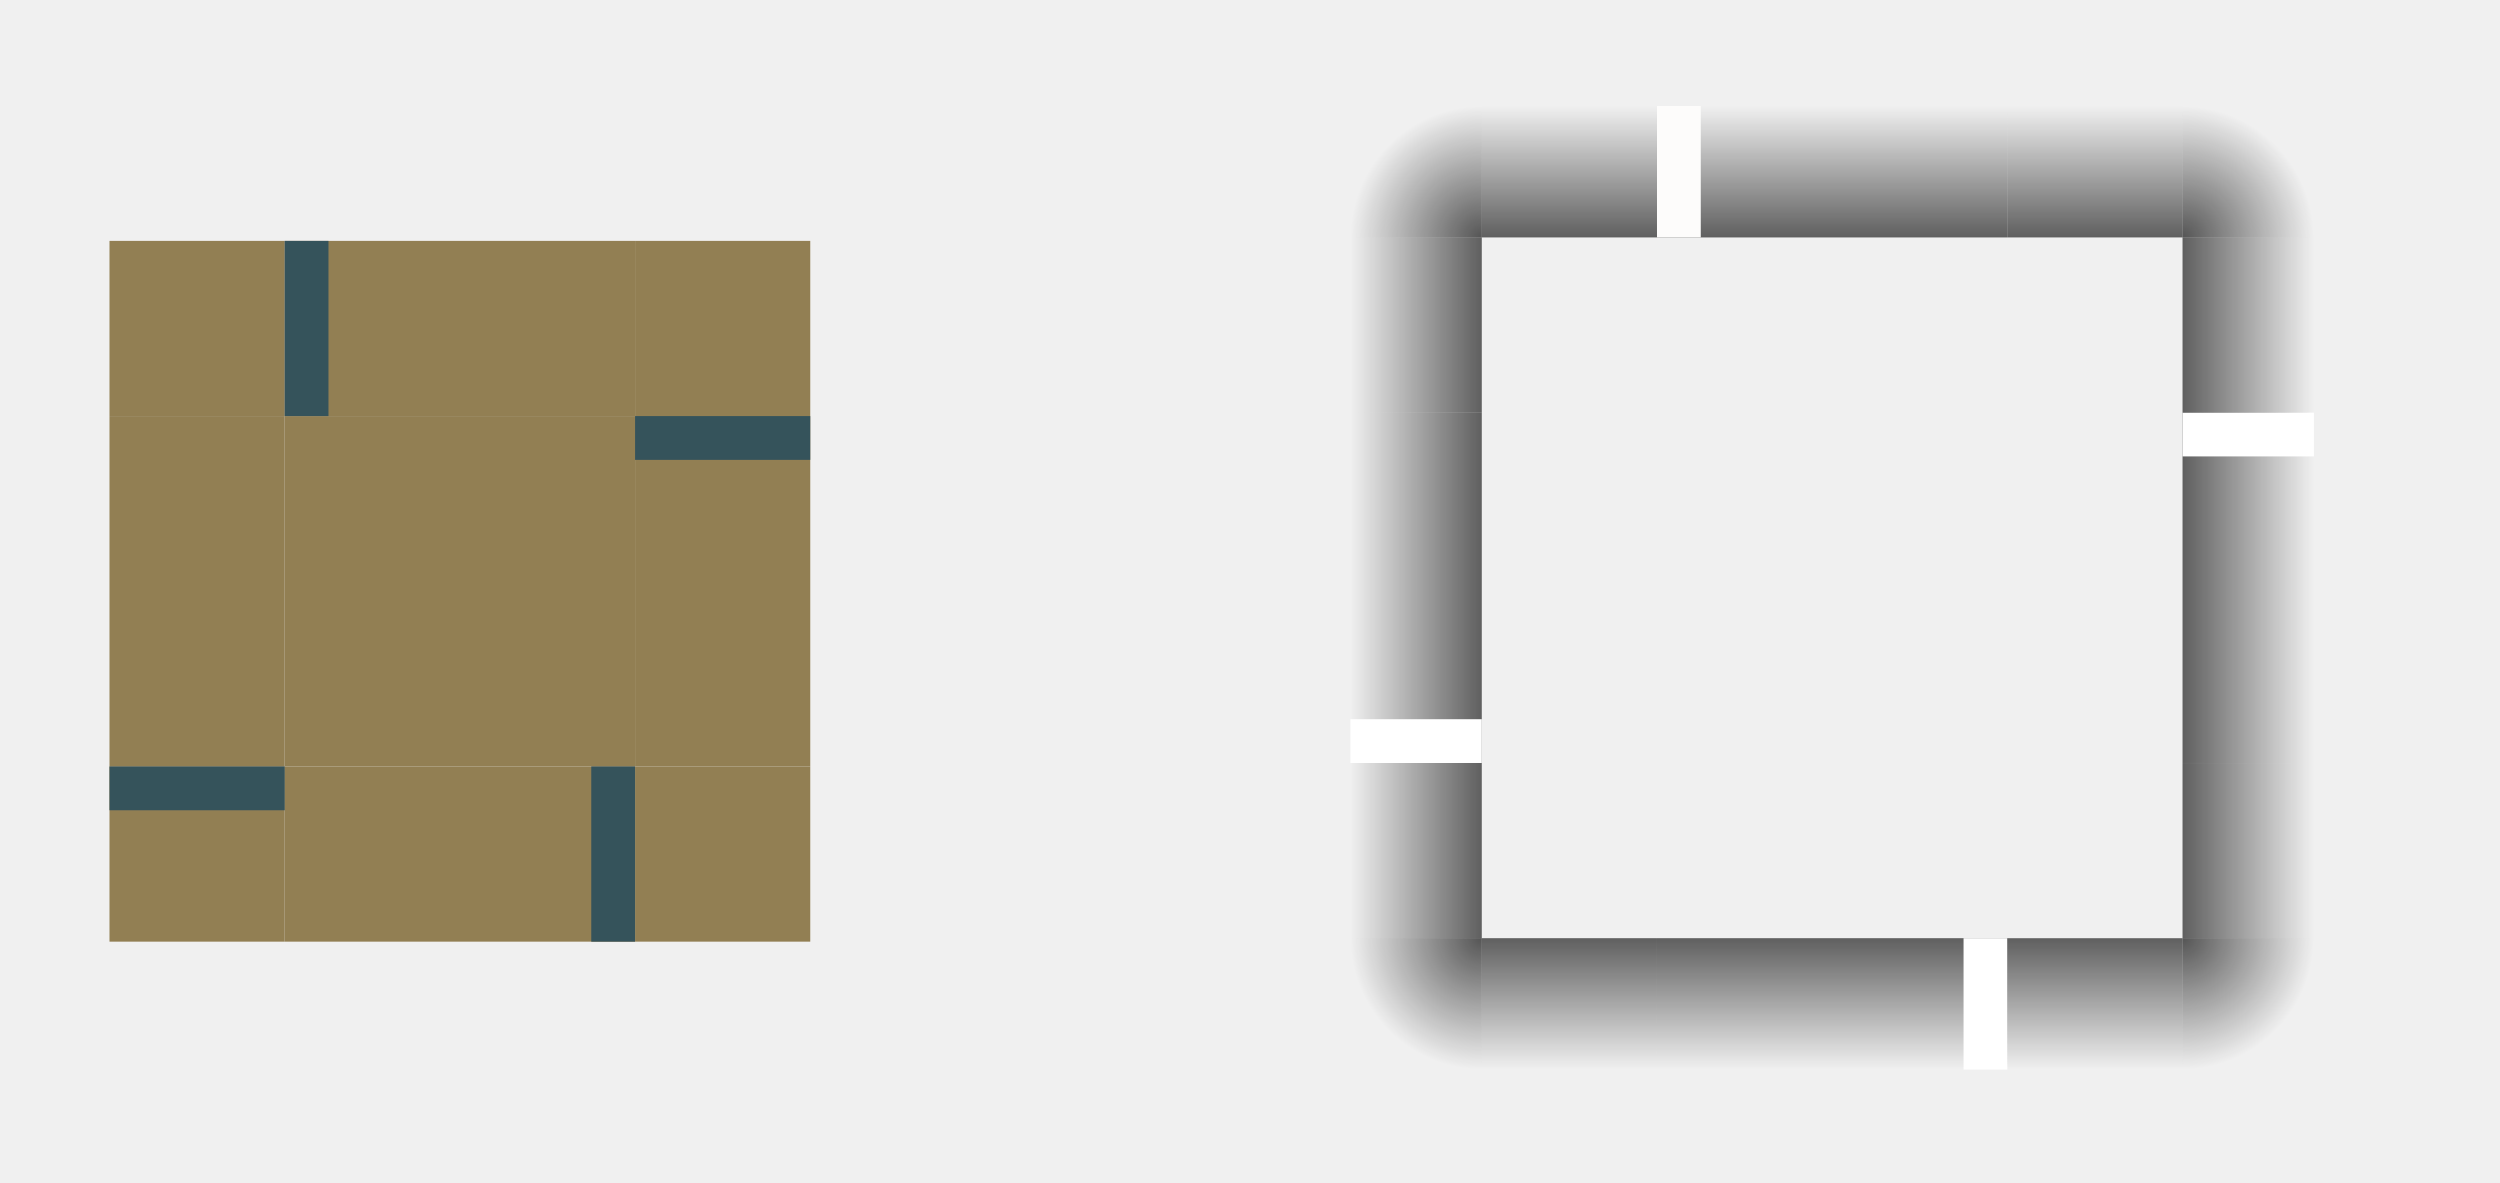
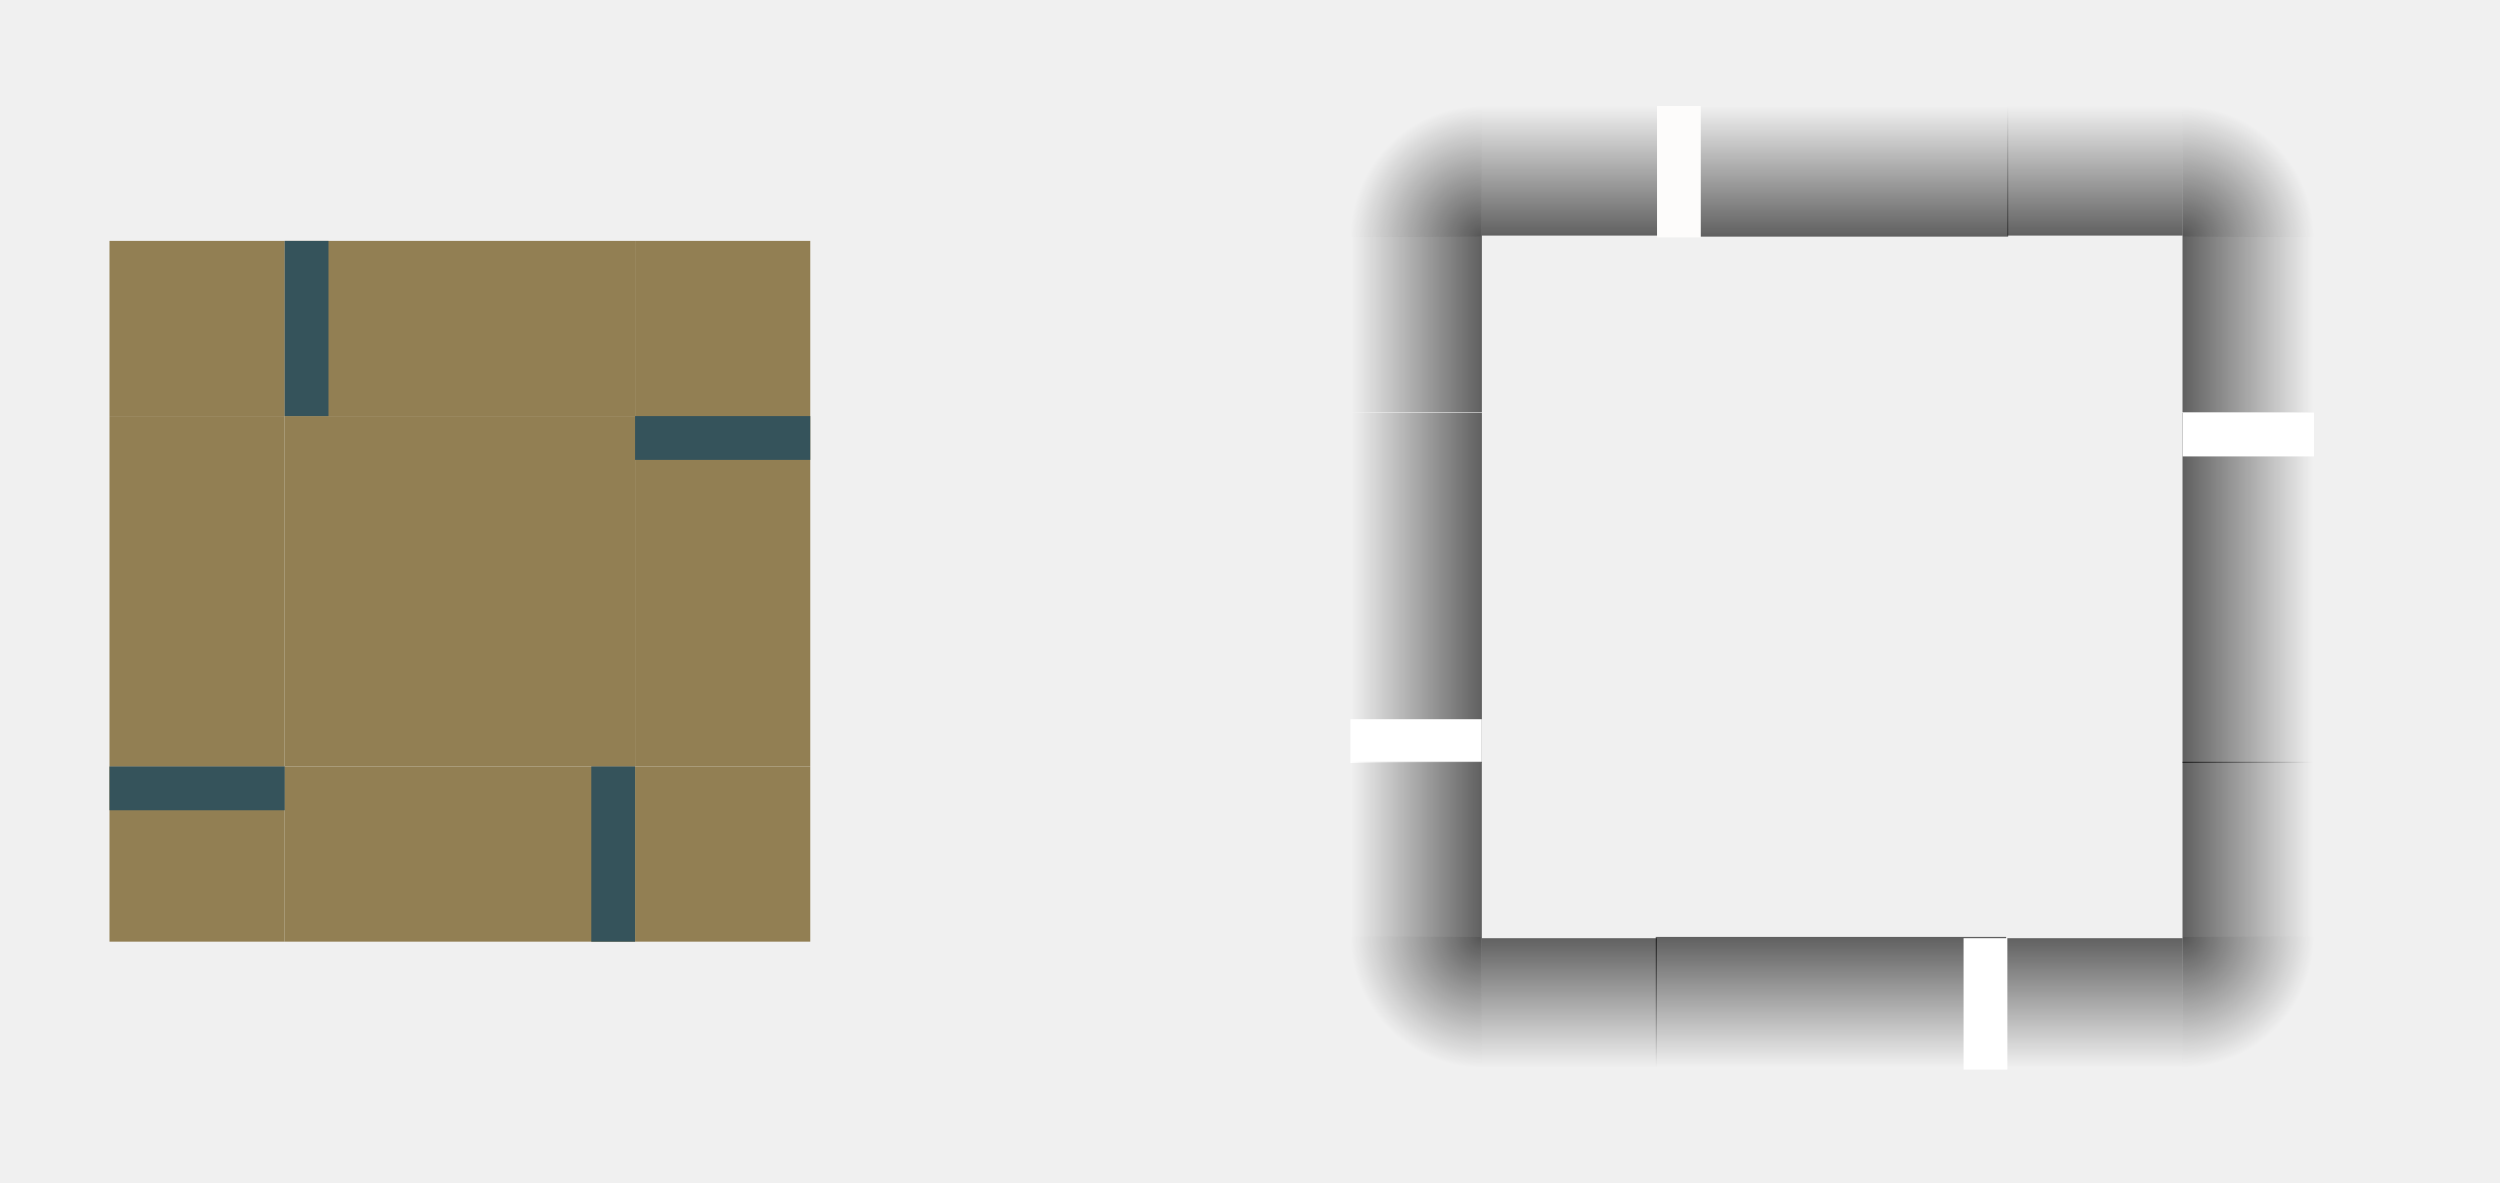
- <svg xmlns="http://www.w3.org/2000/svg" xmlns:xlink="http://www.w3.org/1999/xlink" width="114.161" height="54" viewBox="0 0 114.161 54" version="1.1" id="svg8">
+ <svg xmlns="http://www.w3.org/2000/svg" xmlns:xlink="http://www.w3.org/1999/xlink" id="svg8" width="114.16" height="54" version="1.1" viewBox="0 0 114.16 54">
  <defs id="defs2">
-     <linearGradient xlink:href="#linearGradient884" id="linearGradient915" gradientUnits="userSpaceOnUse" gradientTransform="rotate(180,596.399,-30.28667)" x1="1063.055" y1="-88.268" x2="1069.479" y2="-88.268" />
+     <linearGradient id="linearGradient915" x1="1063.1" x2="1069.5" y1="-88.268" y2="-88.268" gradientTransform="rotate(180 596.4 -30.287)" gradientUnits="userSpaceOnUse" xlink:href="#linearGradient884" />
    <linearGradient id="linearGradient884">
-       <stop id="stop880" offset="0" style="stop-color:#000000;stop-opacity:0" />
-       <stop id="stop882" offset="1" style="stop-color:#000000;stop-opacity:0.645" />
+       <stop id="stop880" stop-opacity="0" offset="0" />
+       <stop id="stop882" stop-opacity=".645" offset="1" />
    </linearGradient>
-     <radialGradient xlink:href="#linearGradient876" id="radialGradient878" cx="103.268" cy="1070.055" fx="103.268" fy="1070.055" r="7" gradientUnits="userSpaceOnUse" gradientTransform="matrix(0.8571429,0,0,0.8571429,20.18509,141.8883)" />
+     <radialGradient id="radialGradient878" cx="103.27" cy="1070.1" r="7" gradientTransform="matrix(.85714 0 0 .85714 20.185 141.89)" gradientUnits="userSpaceOnUse" xlink:href="#linearGradient876" />
    <linearGradient id="linearGradient876">
-       <stop style="stop-color:#000000;stop-opacity:0.645" offset="0" id="stop872" />
-       <stop style="stop-color:#000000;stop-opacity:0;" offset="1" id="stop874" />
+       <stop id="stop872" stop-opacity=".645" offset="0" />
+       <stop id="stop874" stop-opacity="0" offset="1" />
    </linearGradient>
-     <linearGradient xlink:href="#linearGradient884" id="linearGradient936" gradientUnits="userSpaceOnUse" gradientTransform="matrix(0,1,-0.4999994,0,65.8658,-11.11639)" x1="1063.055" y1="-88.268" x2="1069.479" y2="-88.268" />
-     <radialGradient xlink:href="#linearGradient876" id="radialGradient910" gradientUnits="userSpaceOnUse" gradientTransform="matrix(0.8571429,0,0,0.8571429,20.18509,141.8883)" cx="103.268" cy="1070.055" fx="103.268" fy="1070.055" r="7" />
-     <radialGradient xlink:href="#linearGradient876" id="radialGradient931" gradientUnits="userSpaceOnUse" gradientTransform="matrix(0.8571429,0,0,0.8571429,20.18509,141.8883)" cx="103.268" cy="1070.055" fx="103.268" fy="1070.055" r="7" />
-     <radialGradient xlink:href="#linearGradient876" id="radialGradient951" gradientUnits="userSpaceOnUse" gradientTransform="matrix(0.8571429,0,0,0.8571429,20.18509,141.8883)" cx="103.268" cy="1070.055" fx="103.268" fy="1070.055" r="7" />
-     <linearGradient xlink:href="#linearGradient884" id="linearGradient1054" gradientUnits="userSpaceOnUse" gradientTransform="rotate(180,596.399,-30.28667)" x1="1063.055" y1="-88.268" x2="1069.479" y2="-88.268" />
-     <linearGradient xlink:href="#linearGradient884" id="linearGradient1056" gradientUnits="userSpaceOnUse" gradientTransform="rotate(180,596.399,-30.28667)" x1="1063.055" y1="-88.268" x2="1069.479" y2="-88.268" />
-     <linearGradient xlink:href="#linearGradient884" id="linearGradient1058" gradientUnits="userSpaceOnUse" gradientTransform="rotate(180,596.399,-30.28667)" x1="1063.055" y1="-88.268" x2="1069.479" y2="-88.268" />
-     <linearGradient xlink:href="#linearGradient884" id="linearGradient1060" gradientUnits="userSpaceOnUse" gradientTransform="rotate(180,596.399,-30.28667)" x1="1063.055" y1="-88.268" x2="1069.479" y2="-88.268" />
-     <linearGradient xlink:href="#linearGradient884" id="linearGradient1062" gradientUnits="userSpaceOnUse" gradientTransform="rotate(180,596.399,-30.28667)" x1="1063.055" y1="-88.268" x2="1069.479" y2="-88.268" />
-     <linearGradient xlink:href="#linearGradient884" id="linearGradient1064" gradientUnits="userSpaceOnUse" gradientTransform="matrix(0,1,-0.4999994,0,65.8658,-11.11639)" x1="1063.055" y1="-88.268" x2="1069.479" y2="-88.268" />
-     <linearGradient xlink:href="#linearGradient884" id="linearGradient1066" gradientUnits="userSpaceOnUse" gradientTransform="rotate(180,596.399,-30.28667)" x1="1063.055" y1="-88.268" x2="1069.479" y2="-88.268" />
-     <linearGradient xlink:href="#linearGradient884" id="linearGradient1068" gradientUnits="userSpaceOnUse" gradientTransform="matrix(0,1,-0.4999994,0,65.8658,-11.11639)" x1="1063.055" y1="-88.268" x2="1069.479" y2="-88.268" />
-     <linearGradient xlink:href="#linearGradient884" id="linearGradient1070" gradientUnits="userSpaceOnUse" gradientTransform="rotate(180,596.399,-30.28667)" x1="1063.055" y1="-88.268" x2="1069.479" y2="-88.268" />
-     <linearGradient xlink:href="#linearGradient884" id="linearGradient1072" gradientUnits="userSpaceOnUse" gradientTransform="matrix(0,1,-0.4999994,0,65.8658,-11.11639)" x1="1063.055" y1="-88.268" x2="1069.479" y2="-88.268" />
+     <linearGradient id="linearGradient936" x1="1063.1" x2="1069.5" y1="-88.268" y2="-88.268" gradientTransform="matrix(0 1 -.5 0 65.866 -11.116)" gradientUnits="userSpaceOnUse" xlink:href="#linearGradient884" />
  </defs>
-   <g id="layer1" transform="translate(-1.107141,-1058.055)">
-     <rect y="1077.055" x="14.107" height="16" width="16" id="center" style="opacity:1;fill:#927f53;fill-opacity:1;fill-rule:evenodd;stroke:none;stroke-width:5.837;stroke-linecap:round;stroke-miterlimit:4;stroke-dasharray:none;stroke-opacity:1" />
-     <rect style="opacity:1;fill:#927f53;fill-opacity:1;fill-rule:evenodd;stroke:none;stroke-width:4.127;stroke-linecap:round;stroke-miterlimit:4;stroke-dasharray:none;stroke-opacity:1" id="left" width="8" height="16" x="6.107" y="1077.055" />
-     <rect y="1077.055" x="30.107" height="16" width="8" id="right" style="opacity:1;fill:#927f53;fill-opacity:1;fill-rule:evenodd;stroke:none;stroke-width:4.127;stroke-linecap:round;stroke-miterlimit:4;stroke-dasharray:none;stroke-opacity:1" />
-     <rect transform="rotate(90)" style="opacity:1;fill:#927f53;fill-opacity:1;fill-rule:evenodd;stroke:none;stroke-width:4.127;stroke-linecap:round;stroke-miterlimit:4;stroke-dasharray:none;stroke-opacity:1" id="top" width="8" height="16" x="1069.055" y="-30.107" />
-     <rect y="-30.107" x="1093.055" height="16" width="8" id="bottom" style="opacity:1;fill:#927f53;fill-opacity:1;fill-rule:evenodd;stroke:none;stroke-width:4.127;stroke-linecap:round;stroke-miterlimit:4;stroke-dasharray:none;stroke-opacity:1" transform="rotate(90)" />
-     <rect style="opacity:1;fill:#927f53;fill-opacity:1;fill-rule:evenodd;stroke:none;stroke-width:2.918;stroke-linecap:round;stroke-miterlimit:4;stroke-dasharray:none;stroke-opacity:1" id="bottomleft" width="8" height="8" x="6.107" y="1093.055" />
-     <rect y="1069.055" x="6.107" height="8" width="8" id="topleft" style="opacity:1;fill:#927f53;fill-opacity:1;fill-rule:evenodd;stroke:none;stroke-width:2.918;stroke-linecap:round;stroke-miterlimit:4;stroke-dasharray:none;stroke-opacity:1" />
-     <rect style="opacity:1;fill:#927f53;fill-opacity:1;fill-rule:evenodd;stroke:none;stroke-width:2.918;stroke-linecap:round;stroke-miterlimit:4;stroke-dasharray:none;stroke-opacity:1" id="topright" width="8" height="8" x="30.107" y="1069.055" />
-     <rect y="1093.055" x="30.107" height="8" width="8" id="bottomright" style="opacity:1;fill:#927f53;fill-opacity:1;fill-rule:evenodd;stroke:none;stroke-width:2.918;stroke-linecap:round;stroke-miterlimit:4;stroke-dasharray:none;stroke-opacity:1" />
-     <rect y="1077.055" x="30.107" height="2" width="8" id="hint-right-margin" style="opacity:1;fill:#35535b;fill-opacity:1;fill-rule:evenodd;stroke:none;stroke-width:1.459;stroke-linecap:round;stroke-miterlimit:4;stroke-dasharray:none;stroke-opacity:1" />
-     <rect style="opacity:1;fill:#35535b;fill-opacity:1;fill-rule:evenodd;stroke:none;stroke-width:1.459;stroke-linecap:round;stroke-miterlimit:4;stroke-dasharray:none;stroke-opacity:1" id="hint-left-margin" width="8" height="2" x="6.107" y="1093.055" />
-     <rect transform="rotate(90)" y="-30.107" x="1093.055" height="2" width="8" id="hint-bottom-margin" style="opacity:1;fill:#35535b;fill-opacity:1;fill-rule:evenodd;stroke:none;stroke-width:1.459;stroke-linecap:round;stroke-miterlimit:4;stroke-dasharray:none;stroke-opacity:1" />
-     <rect style="opacity:1;fill:#35535b;fill-opacity:1;fill-rule:evenodd;stroke:none;stroke-width:1.459;stroke-linecap:round;stroke-miterlimit:4;stroke-dasharray:none;stroke-opacity:1" id="hint-top-margin" width="8" height="2" x="1069.055" y="-16.107" transform="rotate(90)" />
-     <g transform="translate(-3.496257,-0.1581021)" id="g946">
-       <g id="shadow-bottom" transform="rotate(90,98.90624,1075.112)">
-         <rect y="1077.751" x="116.849" height="16" width="14" id="rect909" style="opacity:1;fill:none;fill-opacity:1;fill-rule:evenodd;stroke:none;stroke-width:5.46;stroke-linecap:round;stroke-miterlimit:4;stroke-dasharray:none;stroke-opacity:1" />
-         <path id="path911" transform="translate(1.107141,1058.055)" d="m 123.742,19.695 v 16 h 6 v -16 z" style="opacity:1;fill:url(#linearGradient1054);fill-opacity:1;fill-rule:evenodd;stroke:none;stroke-width:5.46;stroke-linecap:round;stroke-miterlimit:4;stroke-dasharray:none;stroke-opacity:1" />
+   <g id="layer1" transform="translate(-1.1071 -1058.1)">
+     <rect id="center" x="14.107" y="1077.1" width="16" height="16" fill="#927f53" fill-rule="evenodd" />
+     <rect id="left" x="6.107" y="1077.1" width="8" height="16" fill="#927f53" fill-rule="evenodd" />
+     <rect id="right" x="30.107" y="1077.1" width="8" height="16" fill="#927f53" fill-rule="evenodd" />
+     <rect id="top" transform="rotate(90)" x="1069.1" y="-30.107" width="8" height="16" fill="#927f53" fill-rule="evenodd" />
+     <rect id="bottom" transform="rotate(90)" x="1093.1" y="-30.107" width="8" height="16" fill="#927f53" fill-rule="evenodd" />
+     <rect id="bottomleft" x="6.107" y="1093.1" width="8" height="8" fill="#927f53" fill-rule="evenodd" />
+     <rect id="topleft" x="6.107" y="1069.1" width="8" height="8" fill="#927f53" fill-rule="evenodd" />
+     <rect id="topright" x="30.107" y="1069.1" width="8" height="8" fill="#927f53" fill-rule="evenodd" />
+     <rect id="bottomright" x="30.107" y="1093.1" width="8" height="8" fill="#927f53" fill-rule="evenodd" />
+     <rect id="hint-right-margin" x="30.107" y="1077.1" width="8" height="2" fill="#35535b" fill-rule="evenodd" />
+     <rect id="hint-left-margin" x="6.107" y="1093.1" width="8" height="2" fill="#35535b" fill-rule="evenodd" />
+     <rect id="hint-bottom-margin" transform="rotate(90)" x="1093.1" y="-30.107" width="8" height="2" fill="#35535b" fill-rule="evenodd" />
+     <rect id="hint-top-margin" transform="rotate(90)" x="1069.1" y="-16.107" width="8" height="2" fill="#35535b" fill-rule="evenodd" />
+     <g id="g946" transform="translate(-3.4963 -.1581)">
+       <g id="shadow-bottom" transform="rotate(90 98.906 1075.1)">
+         <rect id="rect909" x="116.85" y="1077.8" width="14" height="16" fill="none" />
+         <path id="path911" transform="translate(1.1071 1058.1)" d="m123.74 19.695v16h6v-16z" fill="url(#linearGradient915)" fill-rule="evenodd" />
      </g>
-       <g id="shadow-top" transform="rotate(-90,98.21094,1095.694)">
-         <rect y="1077.751" x="116.849" height="16" width="14" id="rect900" style="opacity:1;fill:none;fill-opacity:1;fill-rule:evenodd;stroke:none;stroke-width:5.46;stroke-linecap:round;stroke-miterlimit:4;stroke-dasharray:none;stroke-opacity:1" />
-         <path id="path902" transform="translate(1.107141,1058.055)" d="m 123.742,19.695 v 16 h 6 v -16 z" style="opacity:1;fill:url(#linearGradient1056);fill-opacity:1;fill-rule:evenodd;stroke:none;stroke-width:5.46;stroke-linecap:round;stroke-miterlimit:4;stroke-dasharray:none;stroke-opacity:1" />
+       <g id="shadow-top" transform="rotate(-90 98.211 1095.7)">
+         <rect id="rect900" x="116.85" y="1077.8" width="14" height="16" fill="none" />
+         <path id="path902" transform="translate(1.1071 1058.1)" d="m123.74 19.695v16h6v-16z" fill="url(#linearGradient915)" fill-rule="evenodd" />
      </g>
-       <g id="shadow-left" transform="matrix(-1,0,0,1,197.1172,-0.6953023)">
-         <rect y="1077.751" x="116.849" height="16" width="14" id="rect892" style="opacity:1;fill:none;fill-opacity:1;fill-rule:evenodd;stroke:none;stroke-width:5.46;stroke-linecap:round;stroke-miterlimit:4;stroke-dasharray:none;stroke-opacity:1" />
-         <path id="path894" transform="translate(1.107141,1058.055)" d="m 123.742,19.695 v 16 h 6 v -16 z" style="opacity:1;fill:url(#linearGradient1058);fill-opacity:1;fill-rule:evenodd;stroke:none;stroke-width:5.46;stroke-linecap:round;stroke-miterlimit:4;stroke-dasharray:none;stroke-opacity:1" />
+       <g id="shadow-left" transform="matrix(-1 0 0 1 197.12 -.6953)">
+         <rect id="rect892" x="116.85" y="1077.8" width="14" height="16" fill="none" />
+         <path id="path894" transform="translate(1.1071 1058.1)" d="m123.74 19.695v16h6v-16z" fill="url(#linearGradient915)" fill-rule="evenodd" />
      </g>
-       <g transform="translate(-20.58148,-0.6953514)" id="shadow-right">
-         <rect style="opacity:1;fill:none;fill-opacity:1;fill-rule:evenodd;stroke:none;stroke-width:5.46;stroke-linecap:round;stroke-miterlimit:4;stroke-dasharray:none;stroke-opacity:1" id="rect895" width="14" height="16" x="116.849" y="1077.751" />
-         <path style="opacity:1;fill:url(#linearGradient1060);fill-opacity:1;fill-rule:evenodd;stroke:none;stroke-width:5.46;stroke-linecap:round;stroke-miterlimit:4;stroke-dasharray:none;stroke-opacity:1" d="m 123.742,19.695 v 16 h 6 v -16 z" transform="translate(1.107141,1058.055)" id="rect929" />
+       <g id="shadow-right" transform="translate(-20.581 -.69535)">
+         <rect id="rect895" x="116.85" y="1077.8" width="14" height="16" fill="none" />
+         <path id="rect929" transform="translate(1.1071 1058.1)" d="m123.74 19.695v16h6v-16z" fill="url(#linearGradient915)" fill-rule="evenodd" />
      </g>
-       <rect style="opacity:0.2;fill:none;fill-opacity:1;fill-rule:evenodd;stroke:none;stroke-width:5.837;stroke-linecap:round;stroke-miterlimit:4;stroke-dasharray:none;stroke-opacity:1" id="shadow-center" width="16" height="16" x="80.268" y="1077.055" />
-       <rect transform="rotate(90)" y="-82.268" x="1063.055" height="2" width="6" id="shadow-hint-top-margin" style="opacity:1;fill:#fdfcfb;fill-opacity:1;fill-rule:evenodd;stroke:none;stroke-width:1.264;stroke-linecap:round;stroke-miterlimit:4;stroke-dasharray:none;stroke-opacity:1" />
-       <rect y="1091.055" x="66.268" height="2" width="6" id="shadow-hint-left-margin" style="opacity:1;fill:#ffffff;fill-opacity:1;fill-rule:evenodd;stroke:none;stroke-width:1.264;stroke-linecap:round;stroke-miterlimit:4;stroke-dasharray:none;stroke-opacity:1" />
-       <rect style="opacity:1;fill:#ffffff;fill-opacity:1;fill-rule:evenodd;stroke:none;stroke-width:1.264;stroke-linecap:round;stroke-miterlimit:4;stroke-dasharray:none;stroke-opacity:1" id="shadow-hint-right-margin" width="6" height="2" x="104.268" y="1077.055" />
-       <rect style="opacity:1;fill:#ffffff;fill-opacity:1;fill-rule:evenodd;stroke:none;stroke-width:1.264;stroke-linecap:round;stroke-miterlimit:4;stroke-dasharray:none;stroke-opacity:1" id="shadow-hint-bottom-margin" width="6" height="2" x="1101.055" y="-96.268" transform="rotate(90)" />
-       <g transform="translate(-9.732141,11.11605)" id="shadow-topright">
-         <g id="g954" transform="translate(5.298875,-1.140187)">
-           <path id="path919" d="m 108.701,1053.08 v 6 h 6 v -6 z" style="opacity:1;fill:url(#radialGradient878);fill-opacity:1;fill-rule:evenodd;stroke:none;stroke-width:4.377;stroke-linecap:round;stroke-miterlimit:4;stroke-dasharray:none;stroke-opacity:1" />
-           <g id="g922" transform="matrix(1,0,0,0.4999994,-16.14821,520.2048)">
-             <rect y="1077.751" x="116.849" height="16" width="14" id="rect917" style="opacity:1;fill:none;fill-opacity:1;fill-rule:evenodd;stroke:none;stroke-width:5.46;stroke-linecap:round;stroke-miterlimit:4;stroke-dasharray:none;stroke-opacity:1" />
-             <path id="path920" transform="translate(1.107141,1058.055)" d="m 123.742,19.695 v 16 h 6 v -16 z" style="opacity:1;fill:url(#linearGradient1062);fill-opacity:1;fill-rule:evenodd;stroke:none;stroke-width:5.46;stroke-linecap:round;stroke-miterlimit:4;stroke-dasharray:none;stroke-opacity:1" />
+       <rect id="shadow-center" x="80.268" y="1077.1" width="16" height="16" fill="none" opacity=".2" />
+       <rect id="shadow-hint-top-margin" transform="rotate(90)" x="1063.1" y="-82.268" width="6" height="2" fill="#fdfcfb" fill-rule="evenodd" />
+       <rect id="shadow-hint-left-margin" x="66.268" y="1091.1" width="6" height="2" fill="#fff" fill-rule="evenodd" />
+       <rect id="shadow-hint-right-margin" x="104.27" y="1077.1" width="6" height="2" fill="#fff" fill-rule="evenodd" />
+       <rect id="shadow-hint-bottom-margin" transform="rotate(90)" x="1101.1" y="-96.268" width="6" height="2" fill="#fff" fill-rule="evenodd" />
+       <g id="shadow-topright" transform="translate(-9.7321 11.116)">
+         <g id="g954" transform="translate(5.2989 -1.1402)">
+           <path id="path919" d="m108.7 1053.1v6h6v-6z" fill="url(#radialGradient878)" fill-rule="evenodd" />
+           <g id="g922" transform="matrix(1 0 0 .5 -16.148 520.2)">
+             <rect id="rect917" x="116.85" y="1077.8" width="14" height="16" fill="none" />
+             <path id="path920" transform="translate(1.1071 1058.1)" d="m123.74 19.695v16h6v-16z" fill="url(#linearGradient915)" fill-rule="evenodd" />
          </g>
        </g>
-         <path style="opacity:1;fill:url(#linearGradient1064);fill-opacity:1;fill-rule:evenodd;stroke:none;stroke-width:3.861;stroke-linecap:round;stroke-miterlimit:4;stroke-dasharray:none;stroke-opacity:1" d="m 106,1057.939 h 8 v -6 h -8 z" id="path932" />
+         <path id="path932" d="m106 1057.9h8v-6h-8z" fill="url(#linearGradient936)" fill-rule="evenodd" />
      </g>
-       <g id="shadow-topleft" transform="matrix(-1,0,0,1,186.2679,11.1161)">
-         <g transform="translate(5.298875,-1.140187)" id="g904">
-           <path style="opacity:1;fill:url(#radialGradient910);fill-opacity:1;fill-rule:evenodd;stroke:none;stroke-width:4.377;stroke-linecap:round;stroke-miterlimit:4;stroke-dasharray:none;stroke-opacity:1" d="m 108.701,1053.08 v 6 h 6 v -6 z" id="path896" />
-           <g transform="matrix(1,0,0,0.4999994,-16.14821,520.2048)" id="g902">
-             <rect style="opacity:1;fill:none;fill-opacity:1;fill-rule:evenodd;stroke:none;stroke-width:5.46;stroke-linecap:round;stroke-miterlimit:4;stroke-dasharray:none;stroke-opacity:1" id="rect898" width="14" height="16" x="116.849" y="1077.751" />
-             <path style="opacity:1;fill:url(#linearGradient1066);fill-opacity:1;fill-rule:evenodd;stroke:none;stroke-width:5.46;stroke-linecap:round;stroke-miterlimit:4;stroke-dasharray:none;stroke-opacity:1" d="m 123.742,19.695 v 16 h 6 v -16 z" transform="translate(1.107141,1058.055)" id="path900" />
+       <g id="shadow-topleft" transform="matrix(-1 0 0 1 186.27 11.116)">
+         <g id="g904" transform="translate(5.2989 -1.1402)">
+           <path id="path896" d="m108.7 1053.1v6h6v-6z" fill="url(#radialGradient878)" fill-rule="evenodd" />
+           <g id="g902" transform="matrix(1 0 0 .5 -16.148 520.2)">
+             <rect id="rect898" x="116.85" y="1077.8" width="14" height="16" fill="none" />
+             <path id="path900" transform="translate(1.1071 1058.1)" d="m123.74 19.695v16h6v-16z" fill="url(#linearGradient915)" fill-rule="evenodd" />
          </g>
        </g>
-         <path id="path906" d="m 106,1057.939 h 8 v -6 h -8 z" style="opacity:1;fill:url(#linearGradient1068);fill-opacity:1;fill-rule:evenodd;stroke:none;stroke-width:3.861;stroke-linecap:round;stroke-miterlimit:4;stroke-dasharray:none;stroke-opacity:1" />
+         <path id="path906" d="m106 1057.9h8v-6h-8z" fill="url(#linearGradient936)" fill-rule="evenodd" />
      </g>
-       <g id="shadow-bottomright" transform="matrix(1,0,0,-1,-9.732187,2158.995)">
-         <g transform="translate(5.298875,-1.140187)" id="g925">
-           <path style="opacity:1;fill:url(#radialGradient931);fill-opacity:1;fill-rule:evenodd;stroke:none;stroke-width:4.377;stroke-linecap:round;stroke-miterlimit:4;stroke-dasharray:none;stroke-opacity:1" d="m 108.701,1053.08 v 6 h 6 v -6 z" id="path916" />
-           <g transform="matrix(1,0,0,0.4999994,-16.14821,520.2048)" id="g923">
-             <rect style="opacity:1;fill:none;fill-opacity:1;fill-rule:evenodd;stroke:none;stroke-width:5.46;stroke-linecap:round;stroke-miterlimit:4;stroke-dasharray:none;stroke-opacity:1" id="rect918" width="14" height="16" x="116.849" y="1077.751" />
-             <path style="opacity:1;fill:url(#linearGradient1070);fill-opacity:1;fill-rule:evenodd;stroke:none;stroke-width:5.46;stroke-linecap:round;stroke-miterlimit:4;stroke-dasharray:none;stroke-opacity:1" d="m 123.742,19.695 v 16 h 6 v -16 z" transform="translate(1.107141,1058.055)" id="path921" />
+       <g id="shadow-bottomright" transform="matrix(1 0 0 -1 -9.7322 2159)">
+         <g id="g925" transform="translate(5.2989 -1.1402)">
+           <path id="path916" d="m108.7 1053.1v6h6v-6z" fill="url(#radialGradient878)" fill-rule="evenodd" />
+           <g id="g923" transform="matrix(1 0 0 .5 -16.148 520.2)">
+             <rect id="rect918" x="116.85" y="1077.8" width="14" height="16" fill="none" />
+             <path id="path921" transform="translate(1.1071 1058.1)" d="m123.74 19.695v16h6v-16z" fill="url(#linearGradient915)" fill-rule="evenodd" />
          </g>
        </g>
-         <path id="path927" d="m 106,1057.939 h 8 v -6 h -8 z" style="opacity:1;fill:url(#linearGradient1072);fill-opacity:1;fill-rule:evenodd;stroke:none;stroke-width:3.861;stroke-linecap:round;stroke-miterlimit:4;stroke-dasharray:none;stroke-opacity:1" />
+         <path id="path927" d="m106 1057.9h8v-6h-8z" fill="url(#linearGradient936)" fill-rule="evenodd" />
      </g>
-       <g id="shadow-bottomleft" transform="rotate(-180,93.1339,1079.497)">
-         <g transform="translate(5.298875,-1.140187)" id="g945">
-           <path style="opacity:1;fill:url(#radialGradient951);fill-opacity:1;fill-rule:evenodd;stroke:none;stroke-width:4.377;stroke-linecap:round;stroke-miterlimit:4;stroke-dasharray:none;stroke-opacity:1" d="m 108.701,1053.08 v 6 h 6 v -6 z" id="path937" />
-           <g transform="matrix(1,0,0,0.4999994,-16.14821,520.2048)" id="g943">
-             <rect style="opacity:1;fill:none;fill-opacity:1;fill-rule:evenodd;stroke:none;stroke-width:5.46;stroke-linecap:round;stroke-miterlimit:4;stroke-dasharray:none;stroke-opacity:1" id="rect939" width="14" height="16" x="116.849" y="1077.751" />
-             <path style="opacity:1;fill:url(#linearGradient915);fill-opacity:1;fill-rule:evenodd;stroke:none;stroke-width:5.46;stroke-linecap:round;stroke-miterlimit:4;stroke-dasharray:none;stroke-opacity:1" d="m 123.742,19.695 v 16 h 6 v -16 z" transform="translate(1.107141,1058.055)" id="path941" />
+       <g id="shadow-bottomleft" transform="rotate(180 93.134 1079.5)">
+         <g id="g945" transform="translate(5.2989 -1.1402)">
+           <path id="path937" d="m108.7 1053.1v6h6v-6z" fill="url(#radialGradient878)" fill-rule="evenodd" />
+           <g id="g943" transform="matrix(1 0 0 .5 -16.148 520.2)">
+             <rect id="rect939" x="116.85" y="1077.8" width="14" height="16" fill="none" />
+             <path id="path941" transform="translate(1.1071 1058.1)" d="m123.74 19.695v16h6v-16z" fill="url(#linearGradient915)" fill-rule="evenodd" />
          </g>
        </g>
-         <path id="path947" d="m 106,1057.939 h 8 v -6 h -8 z" style="opacity:1;fill:url(#linearGradient936);fill-opacity:1;fill-rule:evenodd;stroke:none;stroke-width:3.861;stroke-linecap:round;stroke-miterlimit:4;stroke-dasharray:none;stroke-opacity:1" />
+         <path id="path947" d="m106 1057.9h8v-6h-8z" fill="url(#linearGradient936)" fill-rule="evenodd" />
      </g>
    </g>
  </g>
</svg>
